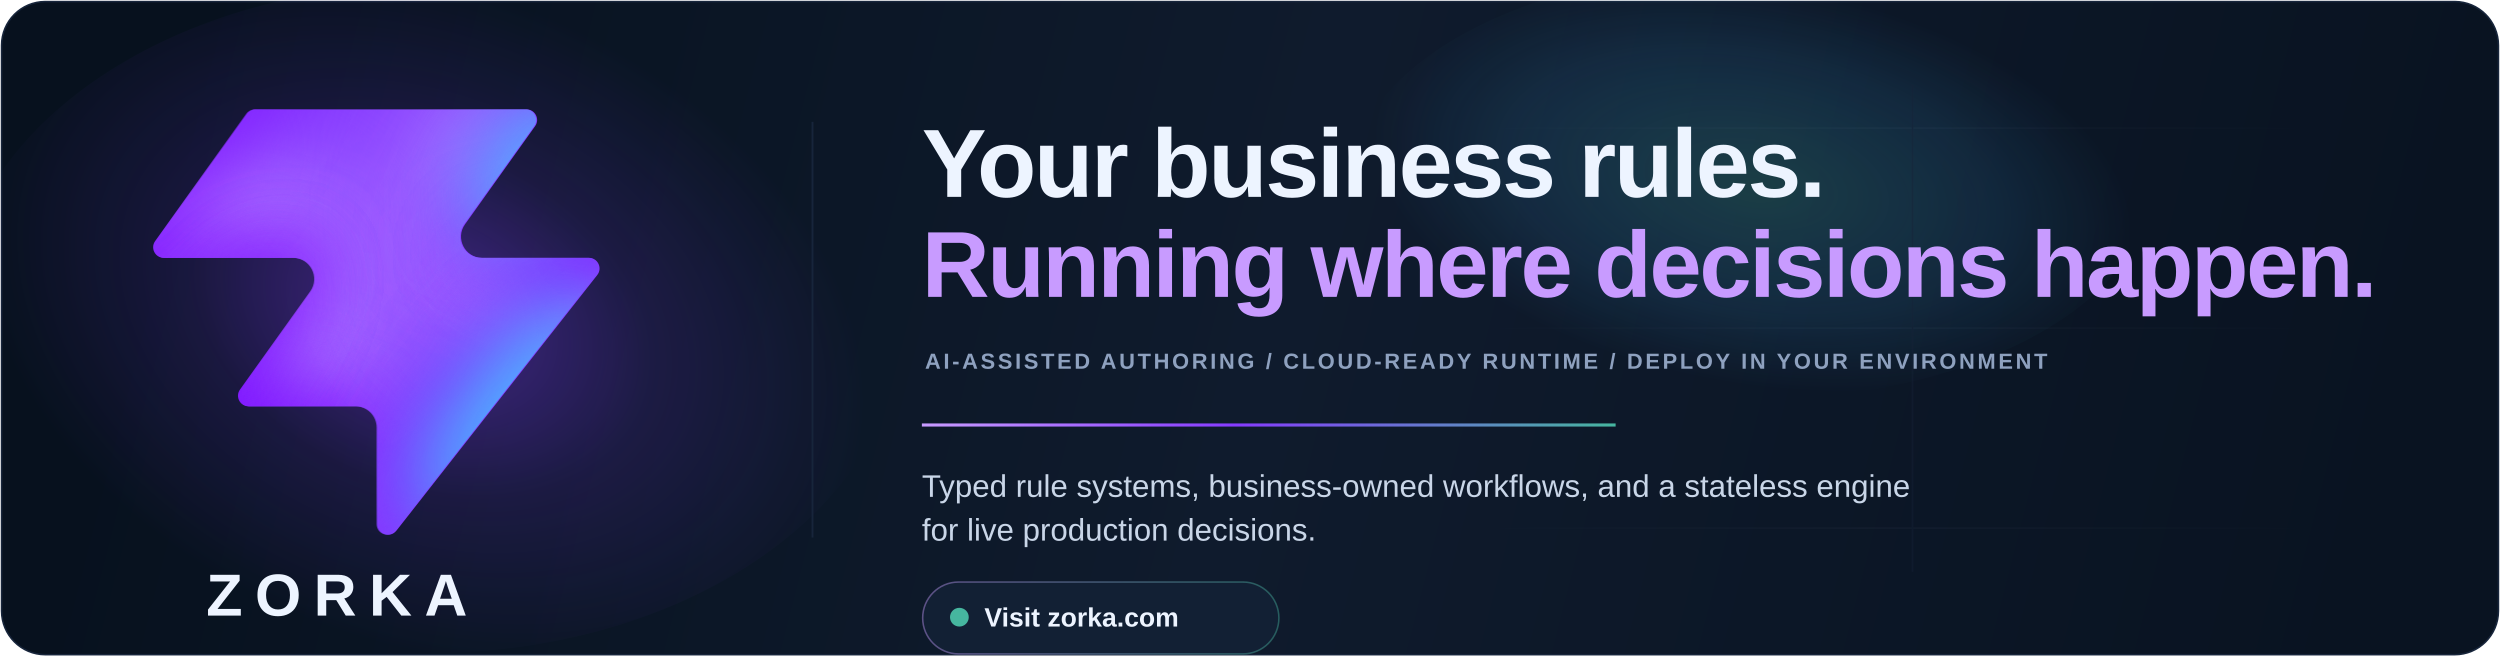
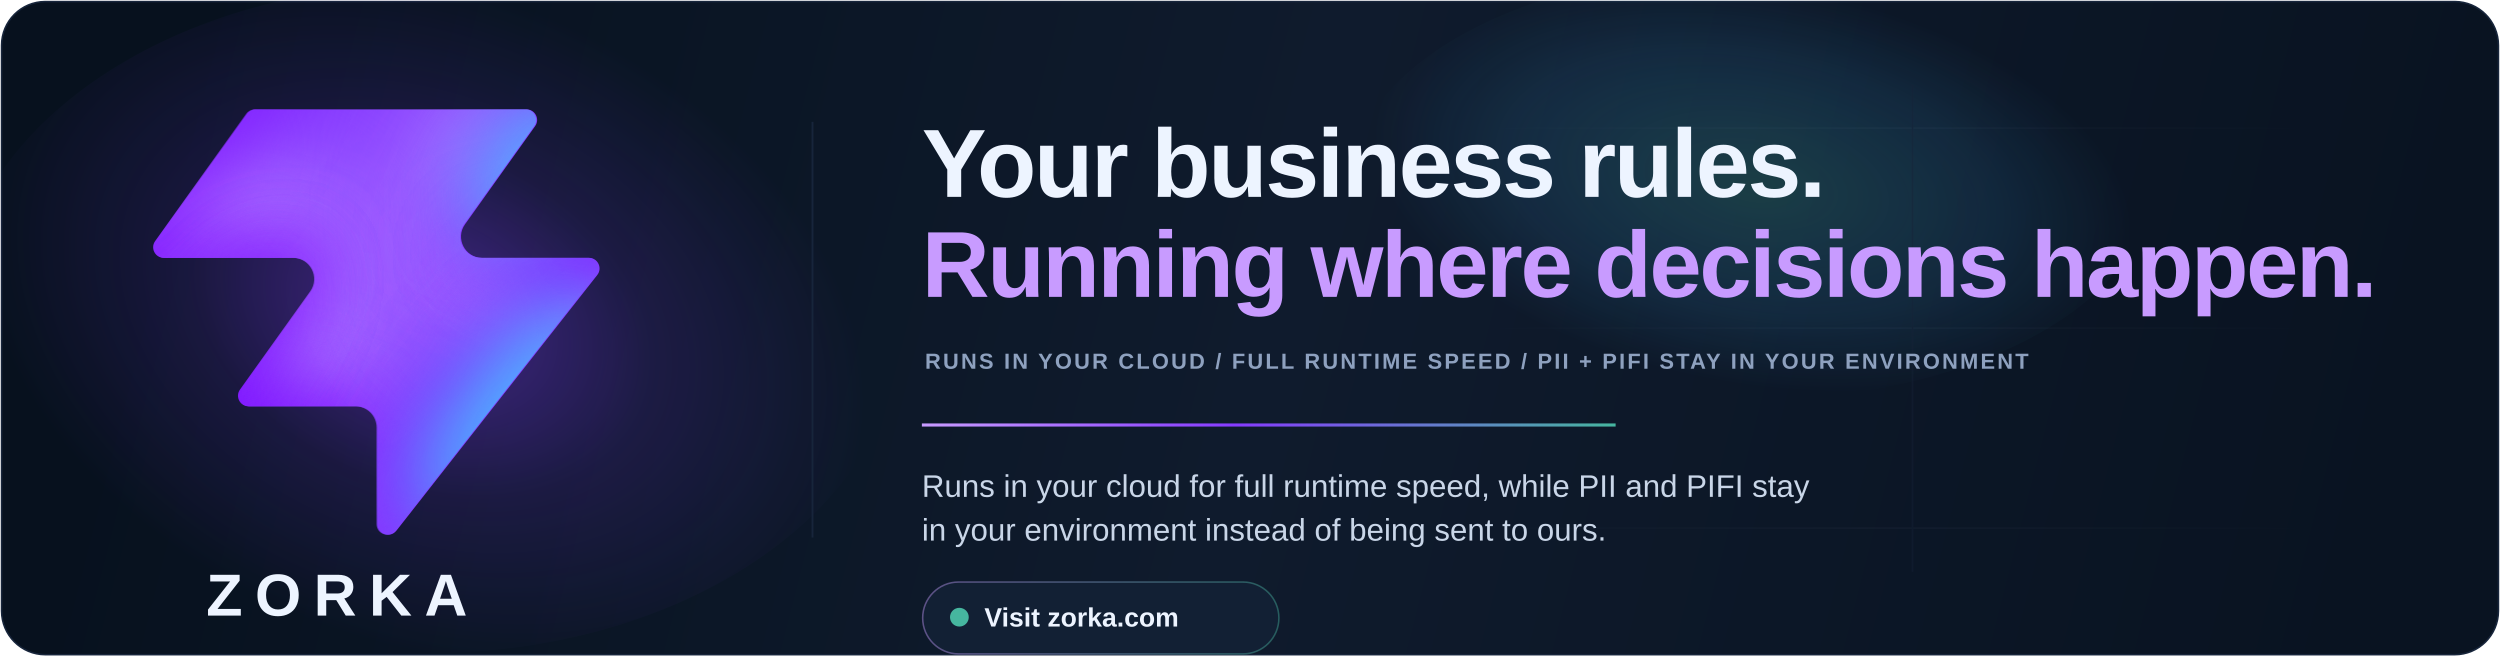
<svg xmlns="http://www.w3.org/2000/svg" width="1600" height="420" viewBox="0 0 1600 420" fill="none" role="img" aria-labelledby="title desc">
  <defs>
    <linearGradient id="banner-bg" x1="112" y1="36" x2="1512" y2="392" gradientUnits="userSpaceOnUse">
      <stop offset="0" stop-color="#07111E" />
      <stop offset="0.5" stop-color="#0F1B2D" />
      <stop offset="1" stop-color="#091321" />
    </linearGradient>
    <radialGradient id="banner-violet-glow" cx="0" cy="0" r="1" gradientUnits="userSpaceOnUse" gradientTransform="translate(270 202) rotate(22.8) scale(296 208)">
      <stop offset="0" stop-color="#863BFF" stop-opacity="0.48" />
      <stop offset="0.52" stop-color="#863BFF" stop-opacity="0.14" />
      <stop offset="1" stop-color="#863BFF" stop-opacity="0" />
    </radialGradient>
    <radialGradient id="banner-teal-glow" cx="0" cy="0" r="1" gradientUnits="userSpaceOnUse" gradientTransform="translate(1122 118) rotate(10) scale(246 128)">
      <stop offset="0" stop-color="#46B69F" stop-opacity="0.24" />
      <stop offset="0.65" stop-color="#47BFFF" stop-opacity="0.1" />
      <stop offset="1" stop-color="#47BFFF" stop-opacity="0" />
    </radialGradient>
    <linearGradient id="banner-rule" x1="0" y1="0" x2="444" y2="0" gradientUnits="userSpaceOnUse">
      <stop offset="0" stop-color="#C89BFF" />
      <stop offset="0.45" stop-color="#863BFF" />
      <stop offset="1" stop-color="#46B69F" />
    </linearGradient>
    <linearGradient id="banner-chip-stroke" x1="0" y1="0" x2="228" y2="0" gradientUnits="userSpaceOnUse">
      <stop offset="0" stop-color="#C89BFF" stop-opacity="0.42" />
      <stop offset="1" stop-color="#46B69F" stop-opacity="0.42" />
    </linearGradient>
    <linearGradient id="banner-grid" x1="942" y1="0" x2="1486" y2="0" gradientUnits="userSpaceOnUse">
      <stop offset="0" stop-color="#8EA1BF" stop-opacity="0" />
      <stop offset="0.5" stop-color="#8EA1BF" stop-opacity="0.12" />
      <stop offset="1" stop-color="#8EA1BF" stop-opacity="0" />
    </linearGradient>
    <mask id="banner-zorka-mask" width="48" height="46" x="0" y="0" maskUnits="userSpaceOnUse" style="mask-type:alpha">
      <path fill="#000" d="M25.842 44.938c-.664.844-2.021.375-2.021-.698V33.937a2.26 2.26 0 0 0-2.262-2.262H10.183c-.92 0-1.456-1.04-.92-1.788l7.48-10.471c1.07-1.498 0-3.579-1.842-3.579H1.133c-.92 0-1.456-1.04-.92-1.787L9.91.473c.214-.297.556-.474.92-.474h28.894c.92 0 1.456 1.04.92 1.788l-7.48 10.471c-1.07 1.498 0 3.578 1.842 3.578h11.377c.943 0 1.473 1.088.89 1.832L25.843 44.94z" />
    </mask>
  </defs>
  <rect x="1" y="1" width="1598" height="418" rx="28" fill="url(#banner-bg)" />
  <rect x="1" y="1" width="1598" height="418" rx="28" stroke="#17253B" />
  <ellipse cx="274" cy="204" rx="304" ry="214" fill="url(#banner-violet-glow)" />
  <ellipse cx="1120" cy="118" rx="256" ry="138" fill="url(#banner-teal-glow)" />
  <g opacity="0.42">
    <path d="M942 82H1488" stroke="url(#banner-grid)" stroke-width="1" />
    <path d="M894 210H1522" stroke="url(#banner-grid)" stroke-width="1" />
    <path d="M948 338H1480" stroke="url(#banner-grid)" stroke-width="1" />
    <path d="M1224 54V366" stroke="#152137" stroke-width="1" />
  </g>
  <path d="M520 78V344" stroke="#17253B" stroke-width="1.2" />
  <g transform="translate(98 70)">
    <g transform="scale(6)">
      <path fill="#863bff" d="M25.946 44.938c-.664.845-2.021.375-2.021-.698V33.937a2.26 2.26 0 0 0-2.262-2.262H10.287c-.92 0-1.456-1.04-.92-1.788l7.48-10.471c1.07-1.497 0-3.578-1.842-3.578H1.237c-.92 0-1.456-1.04-.92-1.788L10.013.474c.214-.297.556-.474.92-.474h28.894c.92 0 1.456 1.04.92 1.788l-7.48 10.471c-1.07 1.498 0 3.579 1.842 3.579h11.377c.943 0 1.473 1.088.89 1.83L25.947 44.94z" />
      <g mask="url(#banner-zorka-mask)">
        <g filter="url(#banner-zorka-b)">
          <ellipse cx="5.508" cy="14.704" fill="#ede6ff" rx="5.508" ry="14.704" transform="matrix(.00324 1 1 -.00324 -4.47 31.516)" />
        </g>
        <g filter="url(#banner-zorka-c)">
          <ellipse cx="10.399" cy="29.851" fill="#ede6ff" rx="10.399" ry="29.851" transform="matrix(.00324 1 1 -.00324 -39.328 7.883)" />
        </g>
        <g filter="url(#banner-zorka-d)">
          <ellipse cx="5.508" cy="30.487" fill="#7e14ff" rx="5.508" ry="30.487" transform="rotate(89.814 -25.913 -14.639)scale(1 -1)" />
        </g>
        <g filter="url(#banner-zorka-e)">
          <ellipse cx="5.508" cy="30.599" fill="#7e14ff" rx="5.508" ry="30.599" transform="rotate(89.814 -32.644 -3.334)scale(1 -1)" />
        </g>
        <g filter="url(#banner-zorka-f)">
          <ellipse cx="5.508" cy="30.599" fill="#7e14ff" rx="5.508" ry="30.599" transform="matrix(.00324 1 1 -.00324 -34.34 30.47)" />
        </g>
        <g filter="url(#banner-zorka-g)">
          <ellipse cx="14.072" cy="22.078" fill="#ede6ff" rx="14.072" ry="22.078" transform="rotate(93.35 24.506 48.493)scale(-1 1)" />
        </g>
        <g filter="url(#banner-zorka-h)">
          <ellipse cx="3.47" cy="21.501" fill="#7e14ff" rx="3.47" ry="21.501" transform="rotate(89.009 28.708 47.59)scale(-1 1)" />
        </g>
        <g filter="url(#banner-zorka-i)">
          <ellipse cx="3.47" cy="21.501" fill="#7e14ff" rx="3.47" ry="21.501" transform="rotate(89.009 28.708 47.59)scale(-1 1)" />
        </g>
        <g filter="url(#banner-zorka-j)">
          <ellipse cx=".387" cy="8.972" fill="#7e14ff" rx="4.407" ry="29.108" transform="rotate(39.51 .387 8.972)" />
        </g>
        <g filter="url(#banner-zorka-k)">
          <ellipse cx="47.523" cy="-6.092" fill="#7e14ff" rx="4.407" ry="29.108" transform="rotate(37.892 47.523 -6.092)" />
        </g>
        <g filter="url(#banner-zorka-l)">
          <ellipse cx="41.412" cy="6.333" fill="#47bfff" rx="5.971" ry="9.665" transform="rotate(37.892 41.412 6.333)" />
        </g>
        <g filter="url(#banner-zorka-m)">
          <ellipse cx="-1.879" cy="38.332" fill="#7e14ff" rx="4.407" ry="29.108" transform="rotate(37.892 -1.88 38.332)" />
        </g>
        <g filter="url(#banner-zorka-n)">
          <ellipse cx="-1.879" cy="38.332" fill="#7e14ff" rx="4.407" ry="29.108" transform="rotate(37.892 -1.88 38.332)" />
        </g>
        <g filter="url(#banner-zorka-o)">
          <ellipse cx="35.651" cy="29.907" fill="#7e14ff" rx="4.407" ry="29.108" transform="rotate(37.892 35.651 29.907)" />
        </g>
        <g filter="url(#banner-zorka-p)">
          <ellipse cx="38.418" cy="32.4" fill="#47bfff" rx="5.971" ry="15.297" transform="rotate(37.892 38.418 32.4)" />
        </g>
      </g>
    </g>
    <text x="34" y="324" fill="#EDF4FF" font-family="Segoe UI, Arial, sans-serif" font-size="38" font-weight="700" letter-spacing="8">ZORKA</text>
  </g>
  <g transform="translate(590 52)">
    <text x="0" y="74" fill="#EDF4FF" font-family="Segoe UI, Arial, sans-serif" font-size="62" font-weight="700" letter-spacing="-1.4" textLength="760" lengthAdjust="spacingAndGlyphs">Your business rules.</text>
    <text x="0" y="138" fill="#C89BFF" font-family="Segoe UI, Arial, sans-serif" font-size="60" font-weight="700" letter-spacing="-1.4" textLength="824" lengthAdjust="spacingAndGlyphs">Running where decisions happen.</text>
-     <text x="2" y="184" fill="#8EA1BF" font-family="Segoe UI, Arial, sans-serif" font-size="14" font-weight="700" letter-spacing="1.7" textLength="818" lengthAdjust="spacingAndGlyphs">AI-ASSISTED AUTHORING / CLOUD-READY RUNTIME / DEPLOY IN YOUR ENVIRONMENT</text>
+     <text x="2" y="184" fill="#8EA1BF" font-family="Segoe UI, Arial, sans-serif" font-size="14" font-weight="700" letter-spacing="1.4" textLength="818" lengthAdjust="spacingAndGlyphs">RUNS IN YOUR CLOUD / FULL RUNTIME SPEED / PII + PIFI STAY IN YOUR ENVIRONMENT</text>
    <path d="M0 220H444" stroke="url(#banner-rule)" stroke-width="2" />
    <text fill="#C9D6E8" font-family="Segoe UI, Arial, sans-serif" font-size="20" font-weight="500">
-       <tspan x="0" y="266" textLength="790" lengthAdjust="spacingAndGlyphs">Typed rule systems, business-owned workflows, and a stateless engine</tspan>
-       <tspan x="0" y="294">for live production decisions.</tspan>
+       <tspan x="0" y="266" textLength="790" lengthAdjust="spacingAndGlyphs">Runs in your cloud for full runtime speed, while PII and PIFI stay</tspan>
+       <tspan x="0" y="294" textLength="640" lengthAdjust="spacingAndGlyphs">in your environment instead of being sent to ours.</tspan>
    </text>
    <g transform="translate(0 320)">
      <rect x="0.5" y="0.5" width="228" height="46" rx="23" fill="#122034" stroke="url(#banner-chip-stroke)" />
      <circle cx="24" cy="23" r="6" fill="#46B69F" />
      <text x="40" y="29" fill="#EDF4FF" font-family="Segoe UI, Arial, sans-serif" font-size="17" font-weight="700">Visit zorka.com</text>
    </g>
  </g>
  <defs>
    <filter id="banner-zorka-b" width="60.045" height="41.654" x="-19.77" y="16.149" color-interpolation-filters="sRGB" filterUnits="userSpaceOnUse">
      <feFlood flood-opacity="0" result="BackgroundImageFix" />
      <feBlend in="SourceGraphic" in2="BackgroundImageFix" result="shape" />
      <feGaussianBlur result="effect1_foregroundBlur_banner_b" stdDeviation="7.659" />
    </filter>
    <filter id="banner-zorka-c" width="90.34" height="51.437" x="-54.613" y="-7.533" color-interpolation-filters="sRGB" filterUnits="userSpaceOnUse">
      <feFlood flood-opacity="0" result="BackgroundImageFix" />
      <feBlend in="SourceGraphic" in2="BackgroundImageFix" result="shape" />
      <feGaussianBlur result="effect1_foregroundBlur_banner_c" stdDeviation="7.659" />
    </filter>
    <filter id="banner-zorka-d" width="79.355" height="29.4" x="-49.64" y="2.03" color-interpolation-filters="sRGB" filterUnits="userSpaceOnUse">
      <feFlood flood-opacity="0" result="BackgroundImageFix" />
      <feBlend in="SourceGraphic" in2="BackgroundImageFix" result="shape" />
      <feGaussianBlur result="effect1_foregroundBlur_banner_d" stdDeviation="4.596" />
    </filter>
    <filter id="banner-zorka-e" width="79.579" height="29.4" x="-45.045" y="20.029" color-interpolation-filters="sRGB" filterUnits="userSpaceOnUse">
      <feFlood flood-opacity="0" result="BackgroundImageFix" />
      <feBlend in="SourceGraphic" in2="BackgroundImageFix" result="shape" />
      <feGaussianBlur result="effect1_foregroundBlur_banner_e" stdDeviation="4.596" />
    </filter>
    <filter id="banner-zorka-f" width="79.579" height="29.4" x="-43.513" y="21.178" color-interpolation-filters="sRGB" filterUnits="userSpaceOnUse">
      <feFlood flood-opacity="0" result="BackgroundImageFix" />
      <feBlend in="SourceGraphic" in2="BackgroundImageFix" result="shape" />
      <feGaussianBlur result="effect1_foregroundBlur_banner_f" stdDeviation="4.596" />
    </filter>
    <filter id="banner-zorka-g" width="74.749" height="58.852" x="15.756" y="-17.901" color-interpolation-filters="sRGB" filterUnits="userSpaceOnUse">
      <feFlood flood-opacity="0" result="BackgroundImageFix" />
      <feBlend in="SourceGraphic" in2="BackgroundImageFix" result="shape" />
      <feGaussianBlur result="effect1_foregroundBlur_banner_g" stdDeviation="7.659" />
    </filter>
    <filter id="banner-zorka-h" width="61.377" height="25.362" x="23.548" y="2.284" color-interpolation-filters="sRGB" filterUnits="userSpaceOnUse">
      <feFlood flood-opacity="0" result="BackgroundImageFix" />
      <feBlend in="SourceGraphic" in2="BackgroundImageFix" result="shape" />
      <feGaussianBlur result="effect1_foregroundBlur_banner_h" stdDeviation="4.596" />
    </filter>
    <filter id="banner-zorka-i" width="61.377" height="25.362" x="23.548" y="2.284" color-interpolation-filters="sRGB" filterUnits="userSpaceOnUse">
      <feFlood flood-opacity="0" result="BackgroundImageFix" />
      <feBlend in="SourceGraphic" in2="BackgroundImageFix" result="shape" />
      <feGaussianBlur result="effect1_foregroundBlur_banner_i" stdDeviation="4.596" />
    </filter>
    <filter id="banner-zorka-j" width="56.045" height="63.649" x="-27.636" y="-22.853" color-interpolation-filters="sRGB" filterUnits="userSpaceOnUse">
      <feFlood flood-opacity="0" result="BackgroundImageFix" />
      <feBlend in="SourceGraphic" in2="BackgroundImageFix" result="shape" />
      <feGaussianBlur result="effect1_foregroundBlur_banner_j" stdDeviation="4.596" />
    </filter>
    <filter id="banner-zorka-k" width="54.814" height="64.646" x="20.116" y="-38.415" color-interpolation-filters="sRGB" filterUnits="userSpaceOnUse">
      <feFlood flood-opacity="0" result="BackgroundImageFix" />
      <feBlend in="SourceGraphic" in2="BackgroundImageFix" result="shape" />
      <feGaussianBlur result="effect1_foregroundBlur_banner_k" stdDeviation="4.596" />
    </filter>
    <filter id="banner-zorka-l" width="33.541" height="35.313" x="24.641" y="-11.323" color-interpolation-filters="sRGB" filterUnits="userSpaceOnUse">
      <feFlood flood-opacity="0" result="BackgroundImageFix" />
      <feBlend in="SourceGraphic" in2="BackgroundImageFix" result="shape" />
      <feGaussianBlur result="effect1_foregroundBlur_banner_l" stdDeviation="4.596" />
    </filter>
    <filter id="banner-zorka-m" width="54.814" height="64.646" x="-29.286" y="6.009" color-interpolation-filters="sRGB" filterUnits="userSpaceOnUse">
      <feFlood flood-opacity="0" result="BackgroundImageFix" />
      <feBlend in="SourceGraphic" in2="BackgroundImageFix" result="shape" />
      <feGaussianBlur result="effect1_foregroundBlur_banner_m" stdDeviation="4.596" />
    </filter>
    <filter id="banner-zorka-n" width="54.814" height="64.646" x="-29.286" y="6.009" color-interpolation-filters="sRGB" filterUnits="userSpaceOnUse">
      <feFlood flood-opacity="0" result="BackgroundImageFix" />
      <feBlend in="SourceGraphic" in2="BackgroundImageFix" result="shape" />
      <feGaussianBlur result="effect1_foregroundBlur_banner_n" stdDeviation="4.596" />
    </filter>
    <filter id="banner-zorka-o" width="54.814" height="64.646" x="8.244" y="-2.416" color-interpolation-filters="sRGB" filterUnits="userSpaceOnUse">
      <feFlood flood-opacity="0" result="BackgroundImageFix" />
      <feBlend in="SourceGraphic" in2="BackgroundImageFix" result="shape" />
      <feGaussianBlur result="effect1_foregroundBlur_banner_o" stdDeviation="4.596" />
    </filter>
    <filter id="banner-zorka-p" width="39.409" height="43.623" x="18.713" y="10.588" color-interpolation-filters="sRGB" filterUnits="userSpaceOnUse">
      <feFlood flood-opacity="0" result="BackgroundImageFix" />
      <feBlend in="SourceGraphic" in2="BackgroundImageFix" result="shape" />
      <feGaussianBlur result="effect1_foregroundBlur_banner_p" stdDeviation="4.596" />
    </filter>
  </defs>
</svg>
